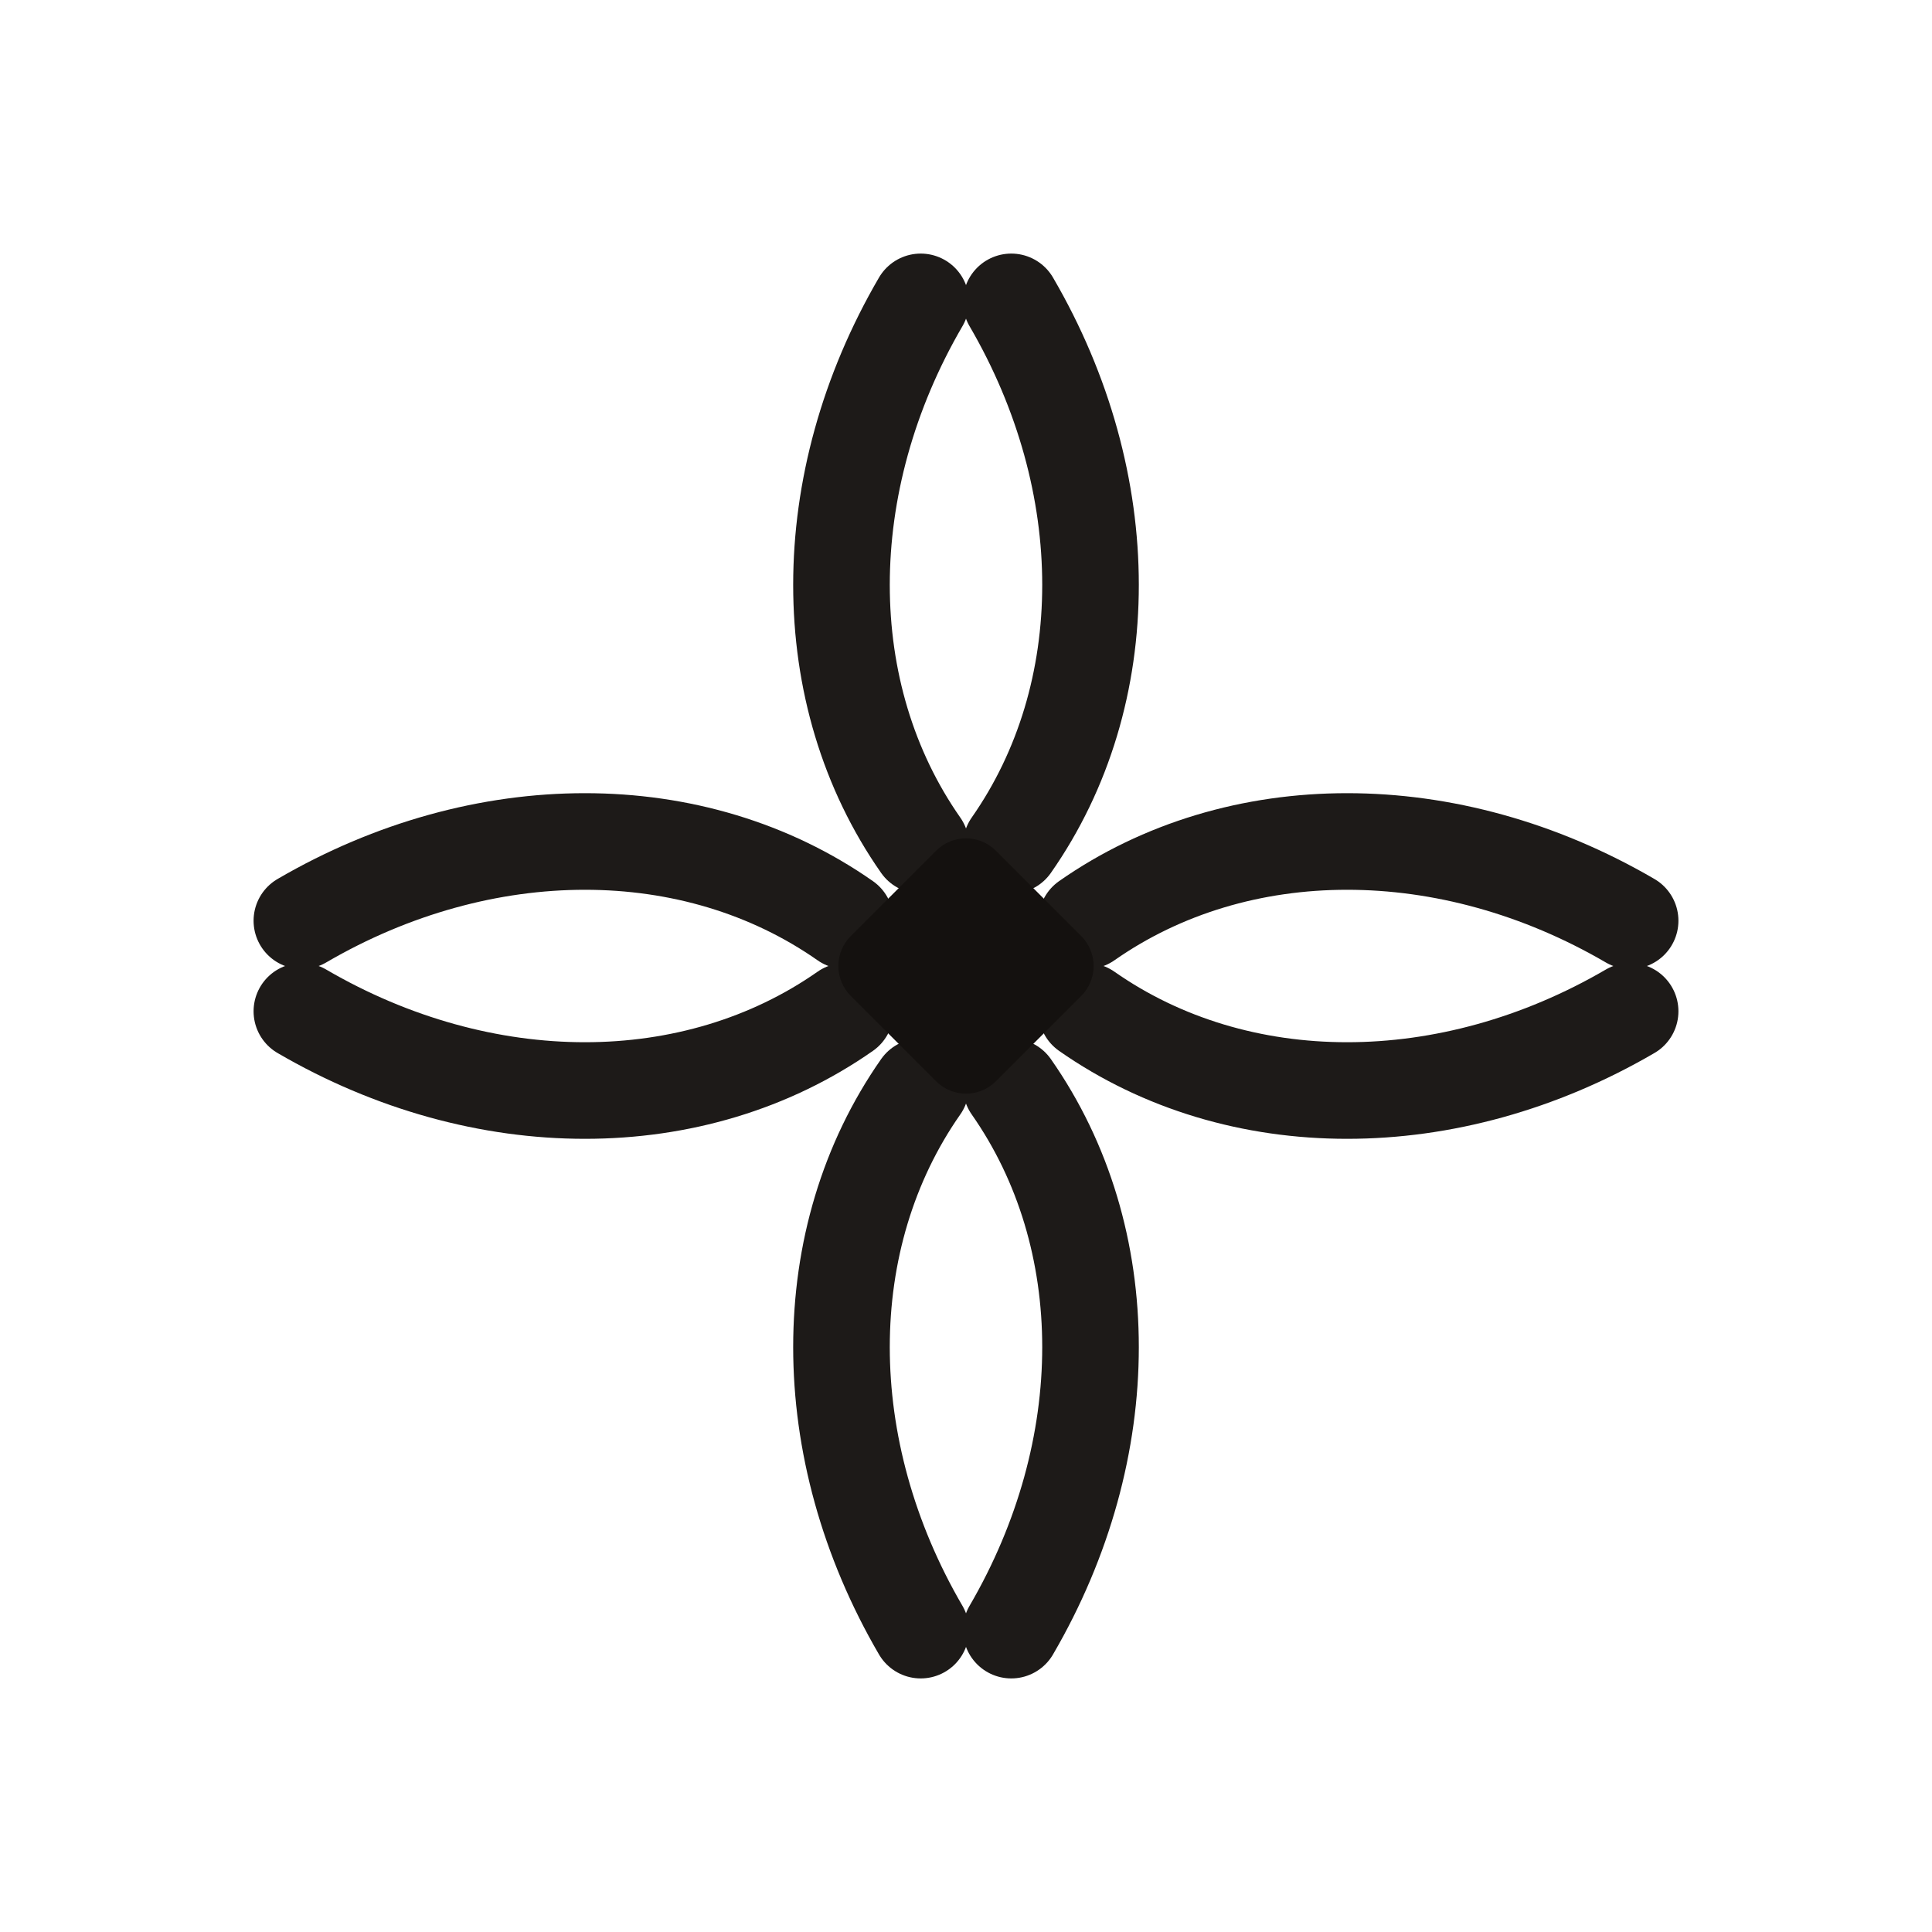
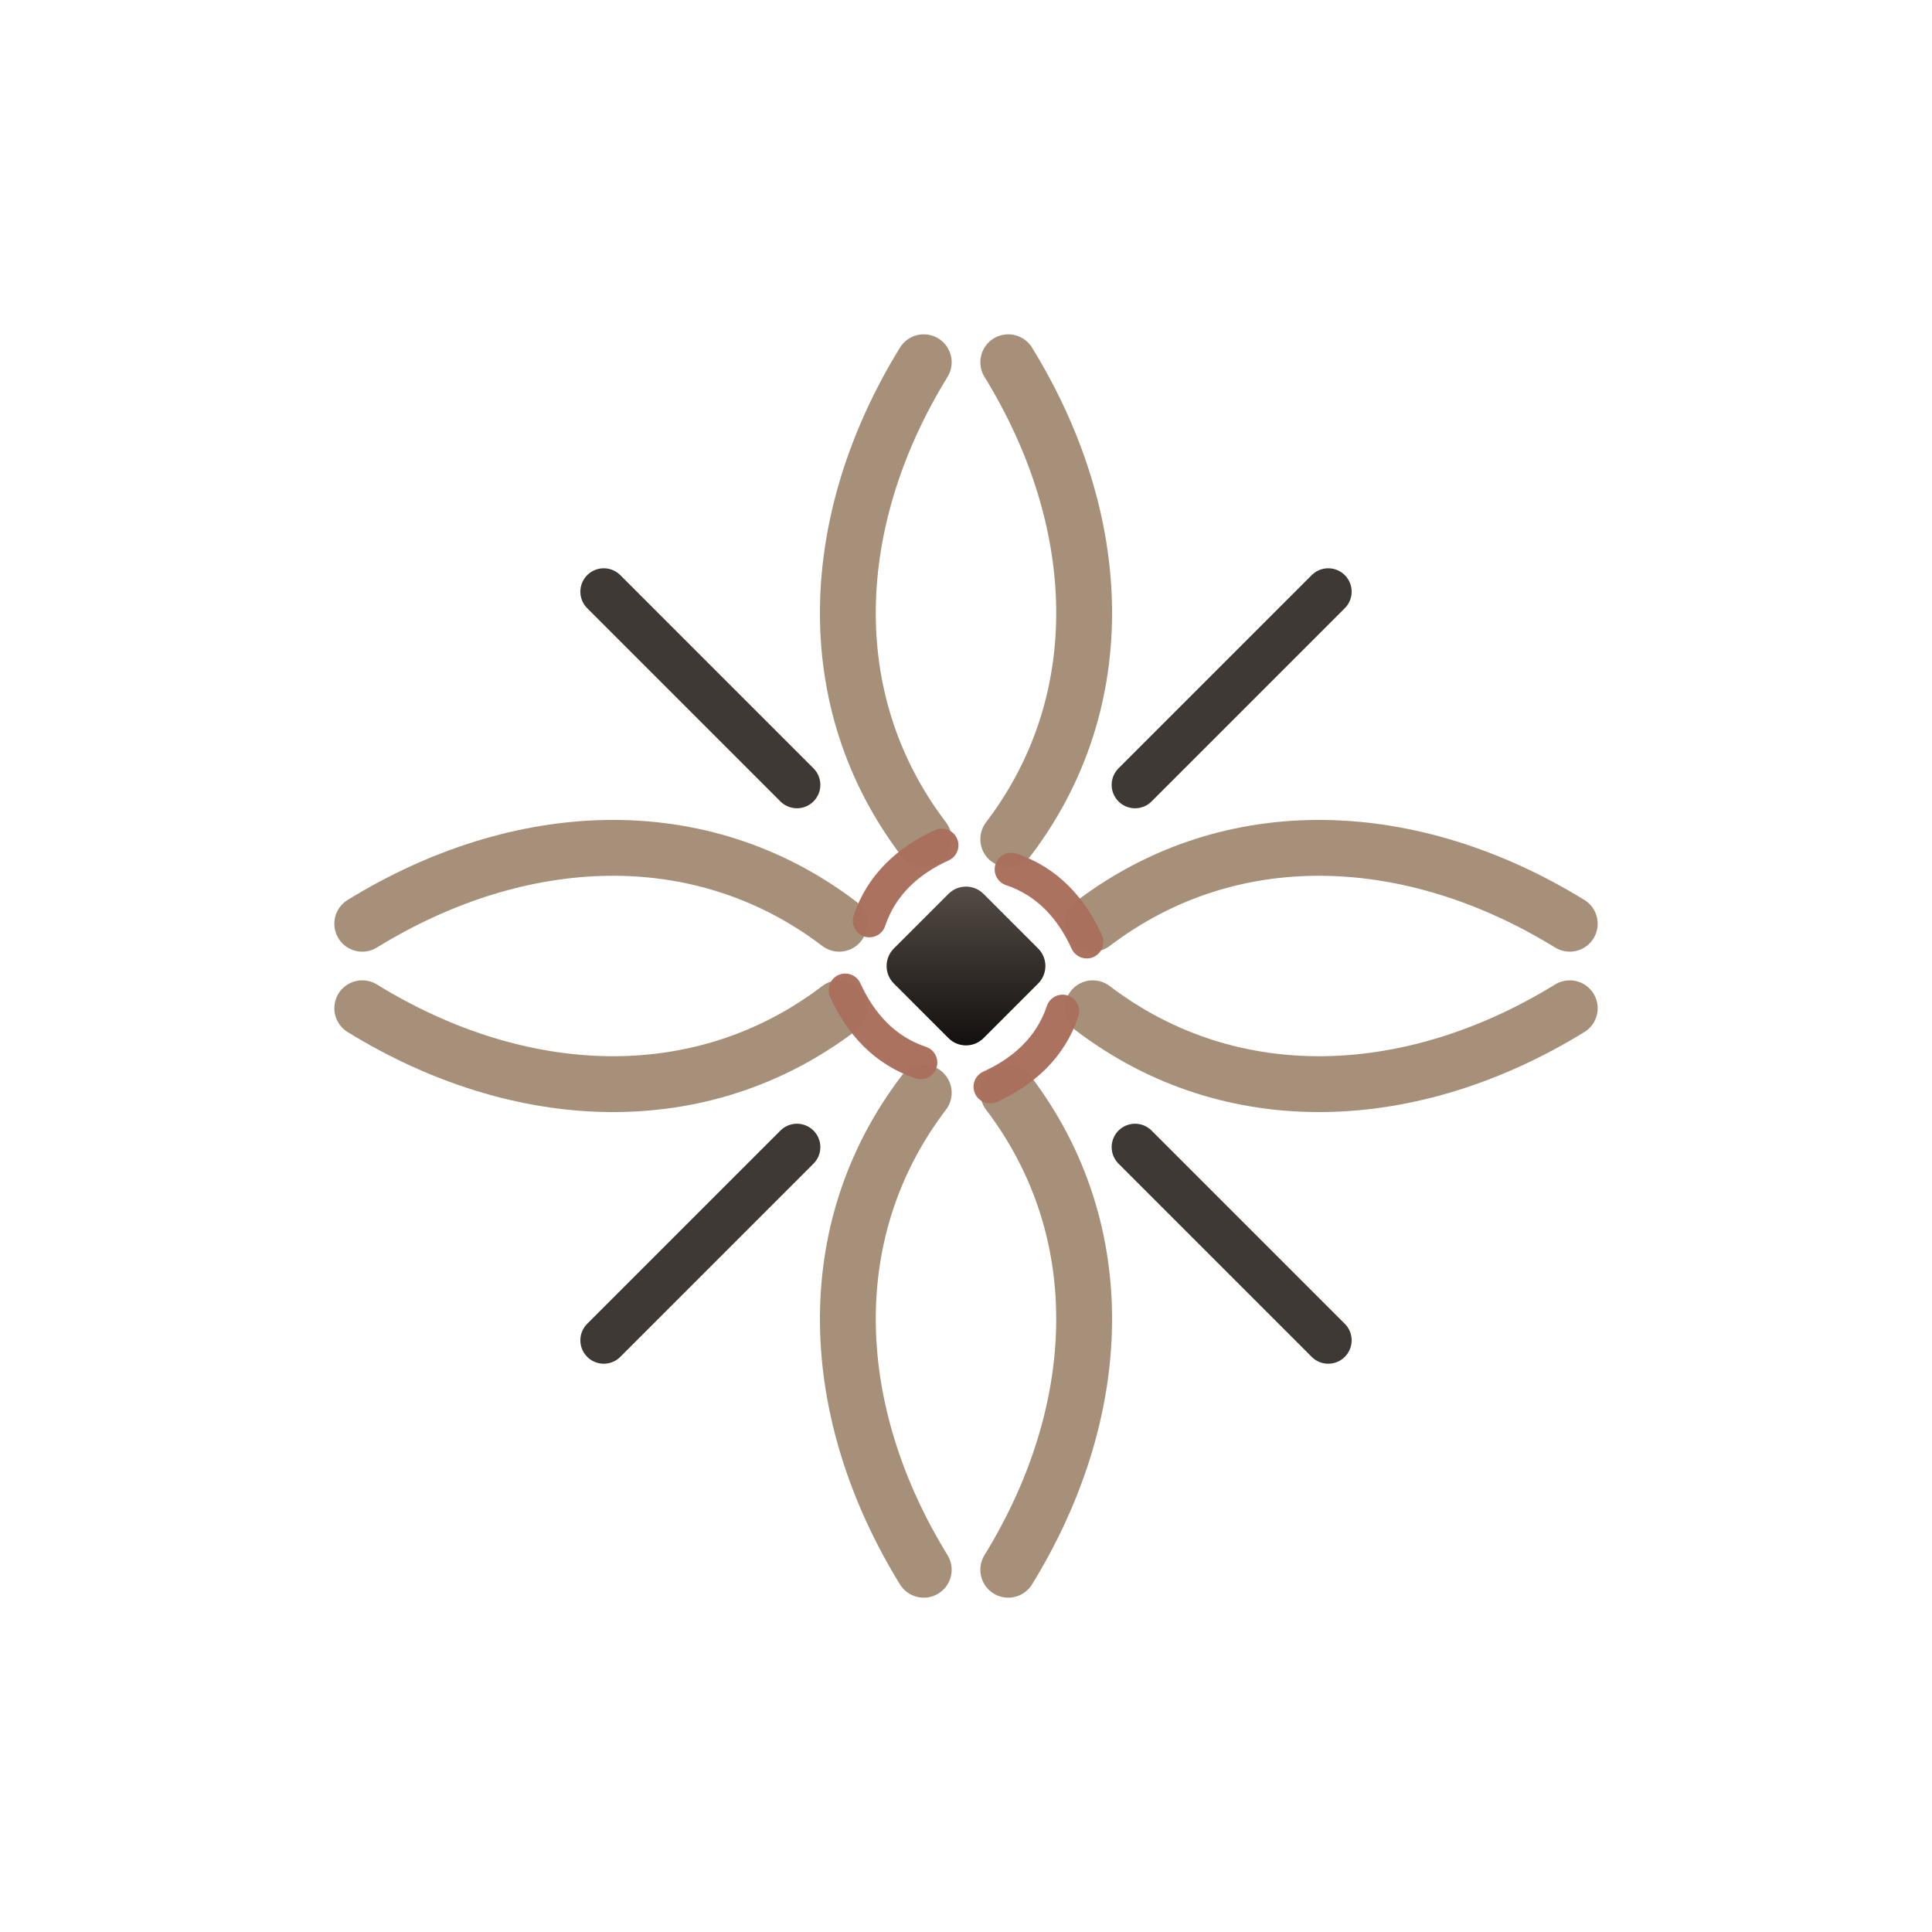
<svg xmlns="http://www.w3.org/2000/svg" viewBox="0 0 64 64" fill="none">
+   <defs>
+     <linearGradient id="markContour" x1="20" y1="14" x2="44" y2="46" gradientUnits="userSpaceOnUse">
+       <stop stop-color="#A58F78" />
+       <stop offset="1" stop-color="#766150" />
+     </linearGradient>
+     <linearGradient id="markAxis" x1="21" y1="20" x2="43" y2="43" gradientUnits="userSpaceOnUse">
+       <stop stop-color="#37312D" />
+       <stop offset="1" stop-color="#161311" />
+     </linearGradient>
+     <linearGradient id="markAccent" x1="28" y1="28" x2="36" y2="36" gradientUnits="userSpaceOnUse">
+       <stop stop-color="#A96F5D" />
+       <stop offset="1" stop-color="#6B4338" />
+     </linearGradient>
+     <linearGradient id="markCore" x1="30" y1="30" x2="34" y2="34" gradientUnits="userSpaceOnUse">
+       <stop stop-color="#574E47" />
+       <stop offset="1" stop-color="#100E0D" />
+     </linearGradient>
+   </defs>
  <g transform="translate(32 32)">
-     <g stroke="#14110F" stroke-width="3.2" stroke-linecap="round" opacity="0.96">
-       <path d="M-22 -1.5C-16 -5 -9 -5 -4 -1.5" />
-       <path d="M-22 1.5C-16 5 -9 5 -4 1.5" />
-       <path d="M22 -1.5C16 -5 9 -5 4 -1.5" />
-       <path d="M22 1.5C16 5 9 5 4 1.5" />
-       <path d="M-1.5 -22C-5 -16 -5 -9 -1.5 -4" />
-       <path d="M1.5 -22C5 -16 5 -9 1.5 -4" />
-       <path d="M-1.5 22C-5 16 -5 9 -1.5 4" />
-       <path d="M1.5 22C5 16 5 9 1.5 4" />
+     <g stroke="url(#markContour)" stroke-width="1.85" stroke-linecap="round" opacity="0.99">
+       <path d="M-20 -1.4C-14.8 -4.6 -8.8 -4.9 -4.2 -1.4" />
+       <path d="M-20 1.4C-14.8 4.6 -8.8 4.9 -4.2 1.4" />
+       <path d="M20 -1.4C14.8 -4.6 8.8 -4.9 4.2 -1.4" />
+       <path d="M20 1.4C14.8 4.6 8.8 4.9 4.2 1.4" />
+       <path d="M-1.4 -20C-4.6 -14.8 -4.9 -8.8 -1.4 -4.2" />
+       <path d="M1.4 -20C4.6 -14.8 4.9 -8.8 1.4 -4.2" />
+       <path d="M-1.4 20C-4.6 14.8 -4.9 8.8 -1.4 4.2" />
+       <path d="M1.4 20C4.6 14.8 4.9 8.8 1.4 4.2" />
    </g>
-     <rect x="-3.4" y="-3.4" width="6.8" height="6.8" rx="1.4" transform="rotate(45)" fill="#14110F" />
+     <g stroke="url(#markAxis)" stroke-width="1.55" stroke-linecap="round" opacity="0.96">
+       <path d="M-12 -12.4L-5.6 -6" />
+       <path d="M5.6 6L12 12.4" />
+       <path d="M12 -12.4L5.6 -6" />
+       <path d="M-5.6 6L-12 12.4" />
+     </g>
+     <g stroke="url(#markAccent)" stroke-width="1.1" stroke-linecap="round" stroke-linejoin="round" opacity="0.98">
+       <path d="M-3.2 -1.5C-2.8 -2.7 -1.9 -3.5 -0.8 -4" />
+       <path d="M1.5 -3.2C2.7 -2.8 3.5 -1.9 4 -0.8" />
+       <path d="M3.2 1.5C2.8 2.7 1.9 3.5 0.8 4" />
+       <path d="M-1.5 3.2C-2.7 2.8 -3.5 1.9 -4 0.8" />
+     </g>
  </g>
+   <rect x="29.9" y="29.9" width="4.2" height="4.2" rx="0.82" transform="rotate(45 32 32)" fill="url(#markCore)" />
</svg>
